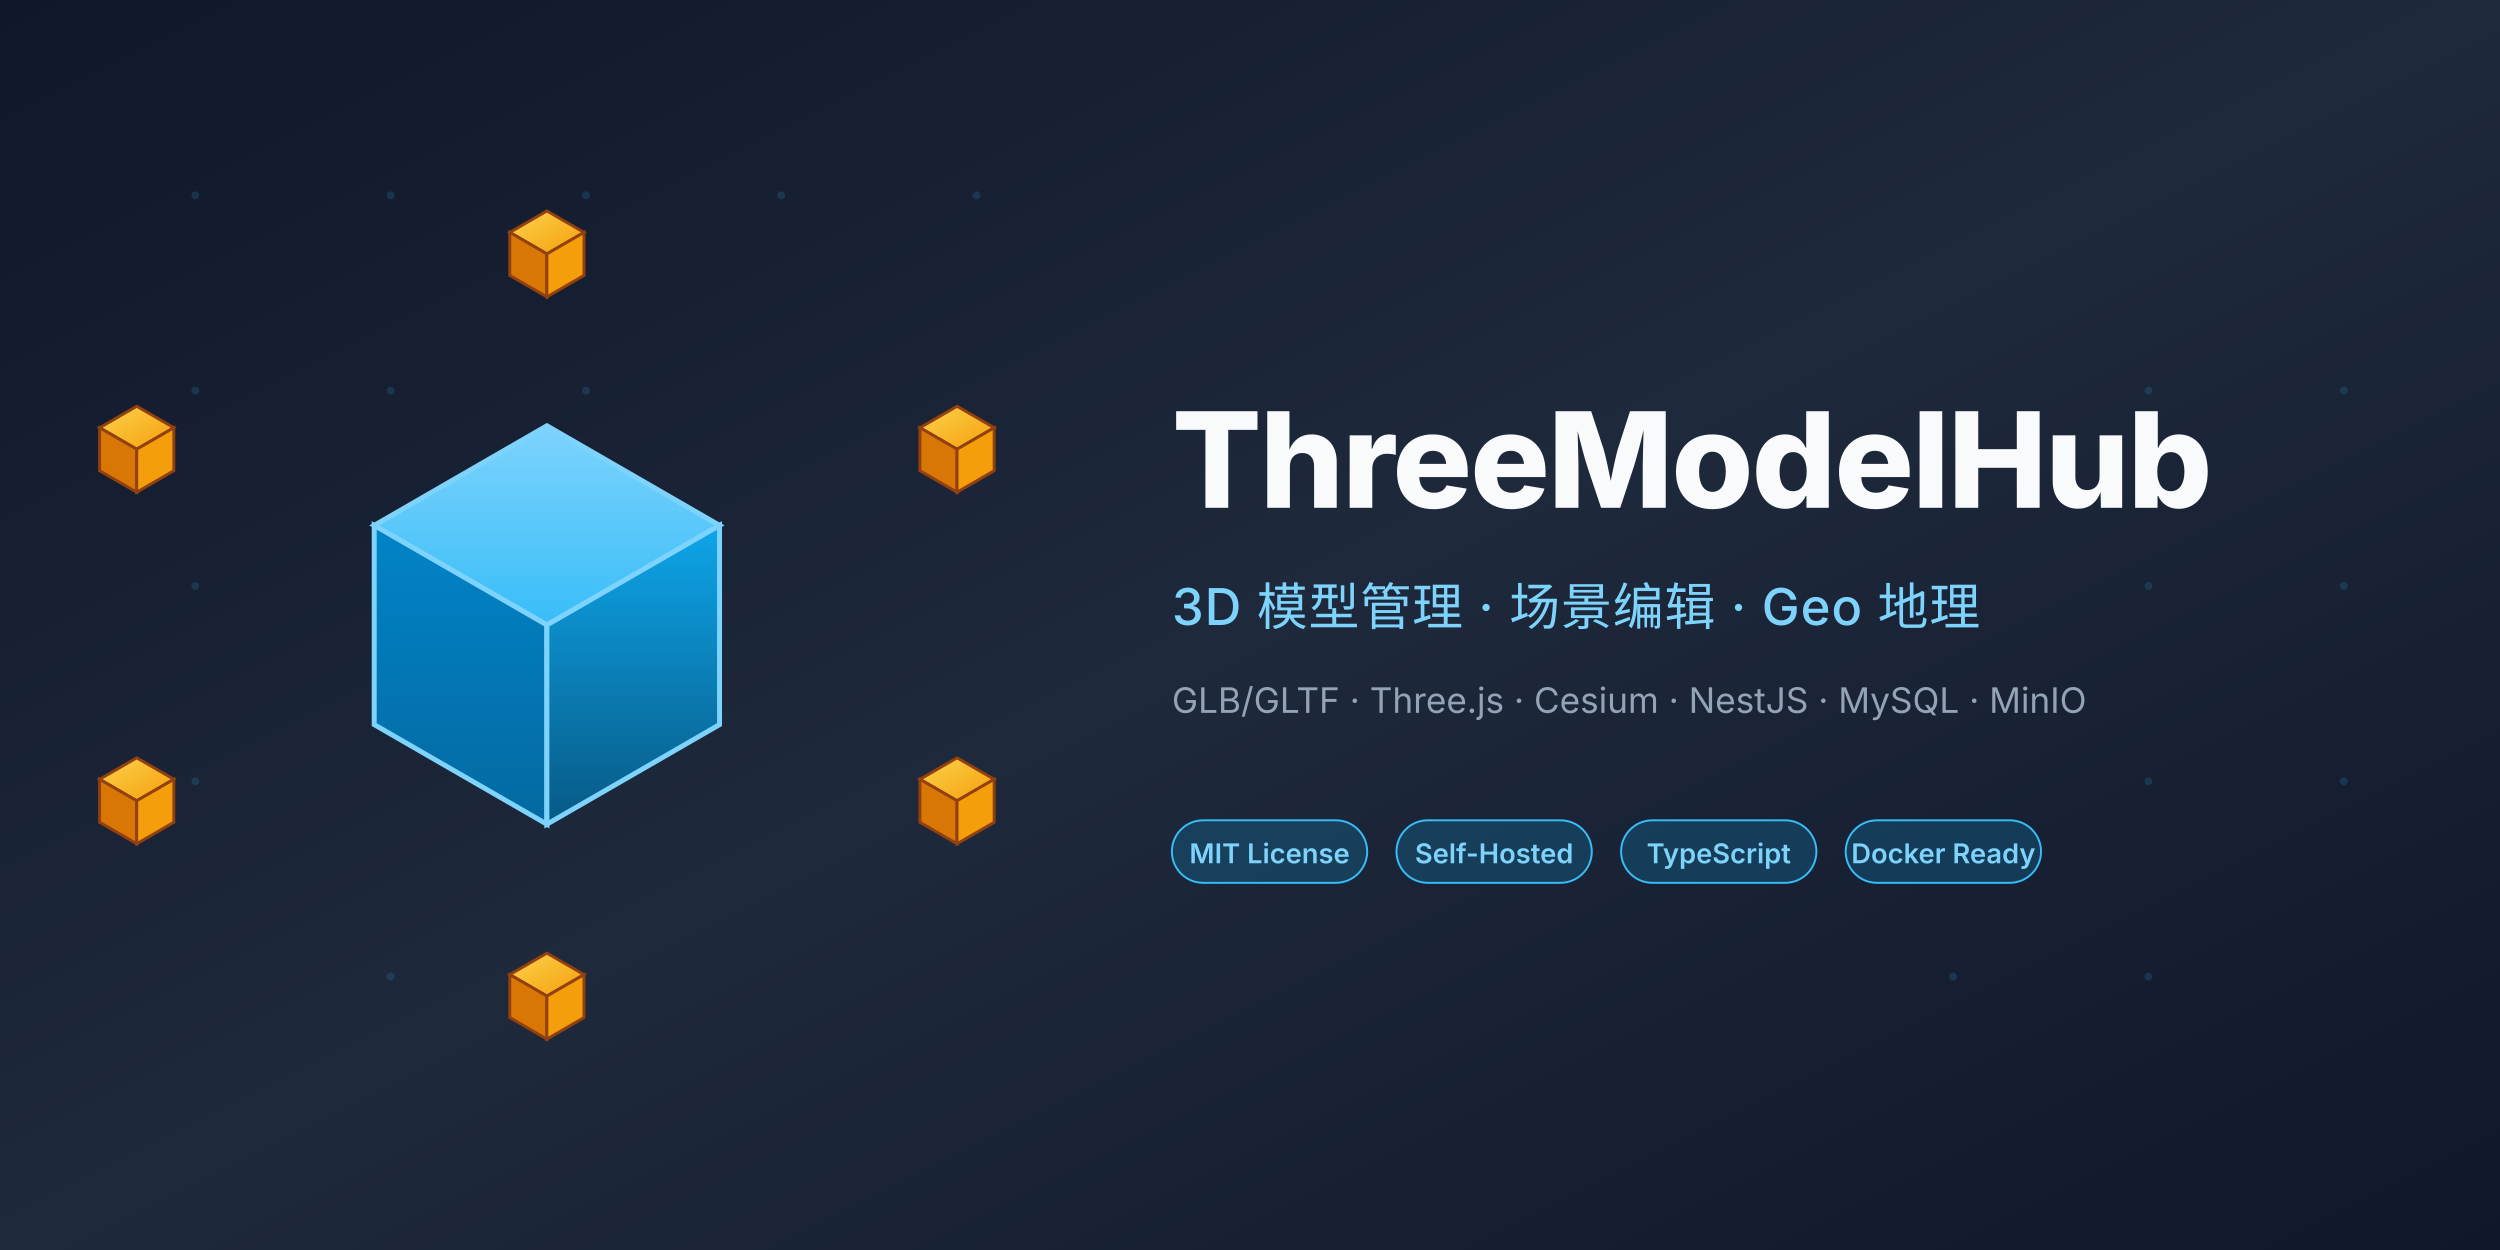
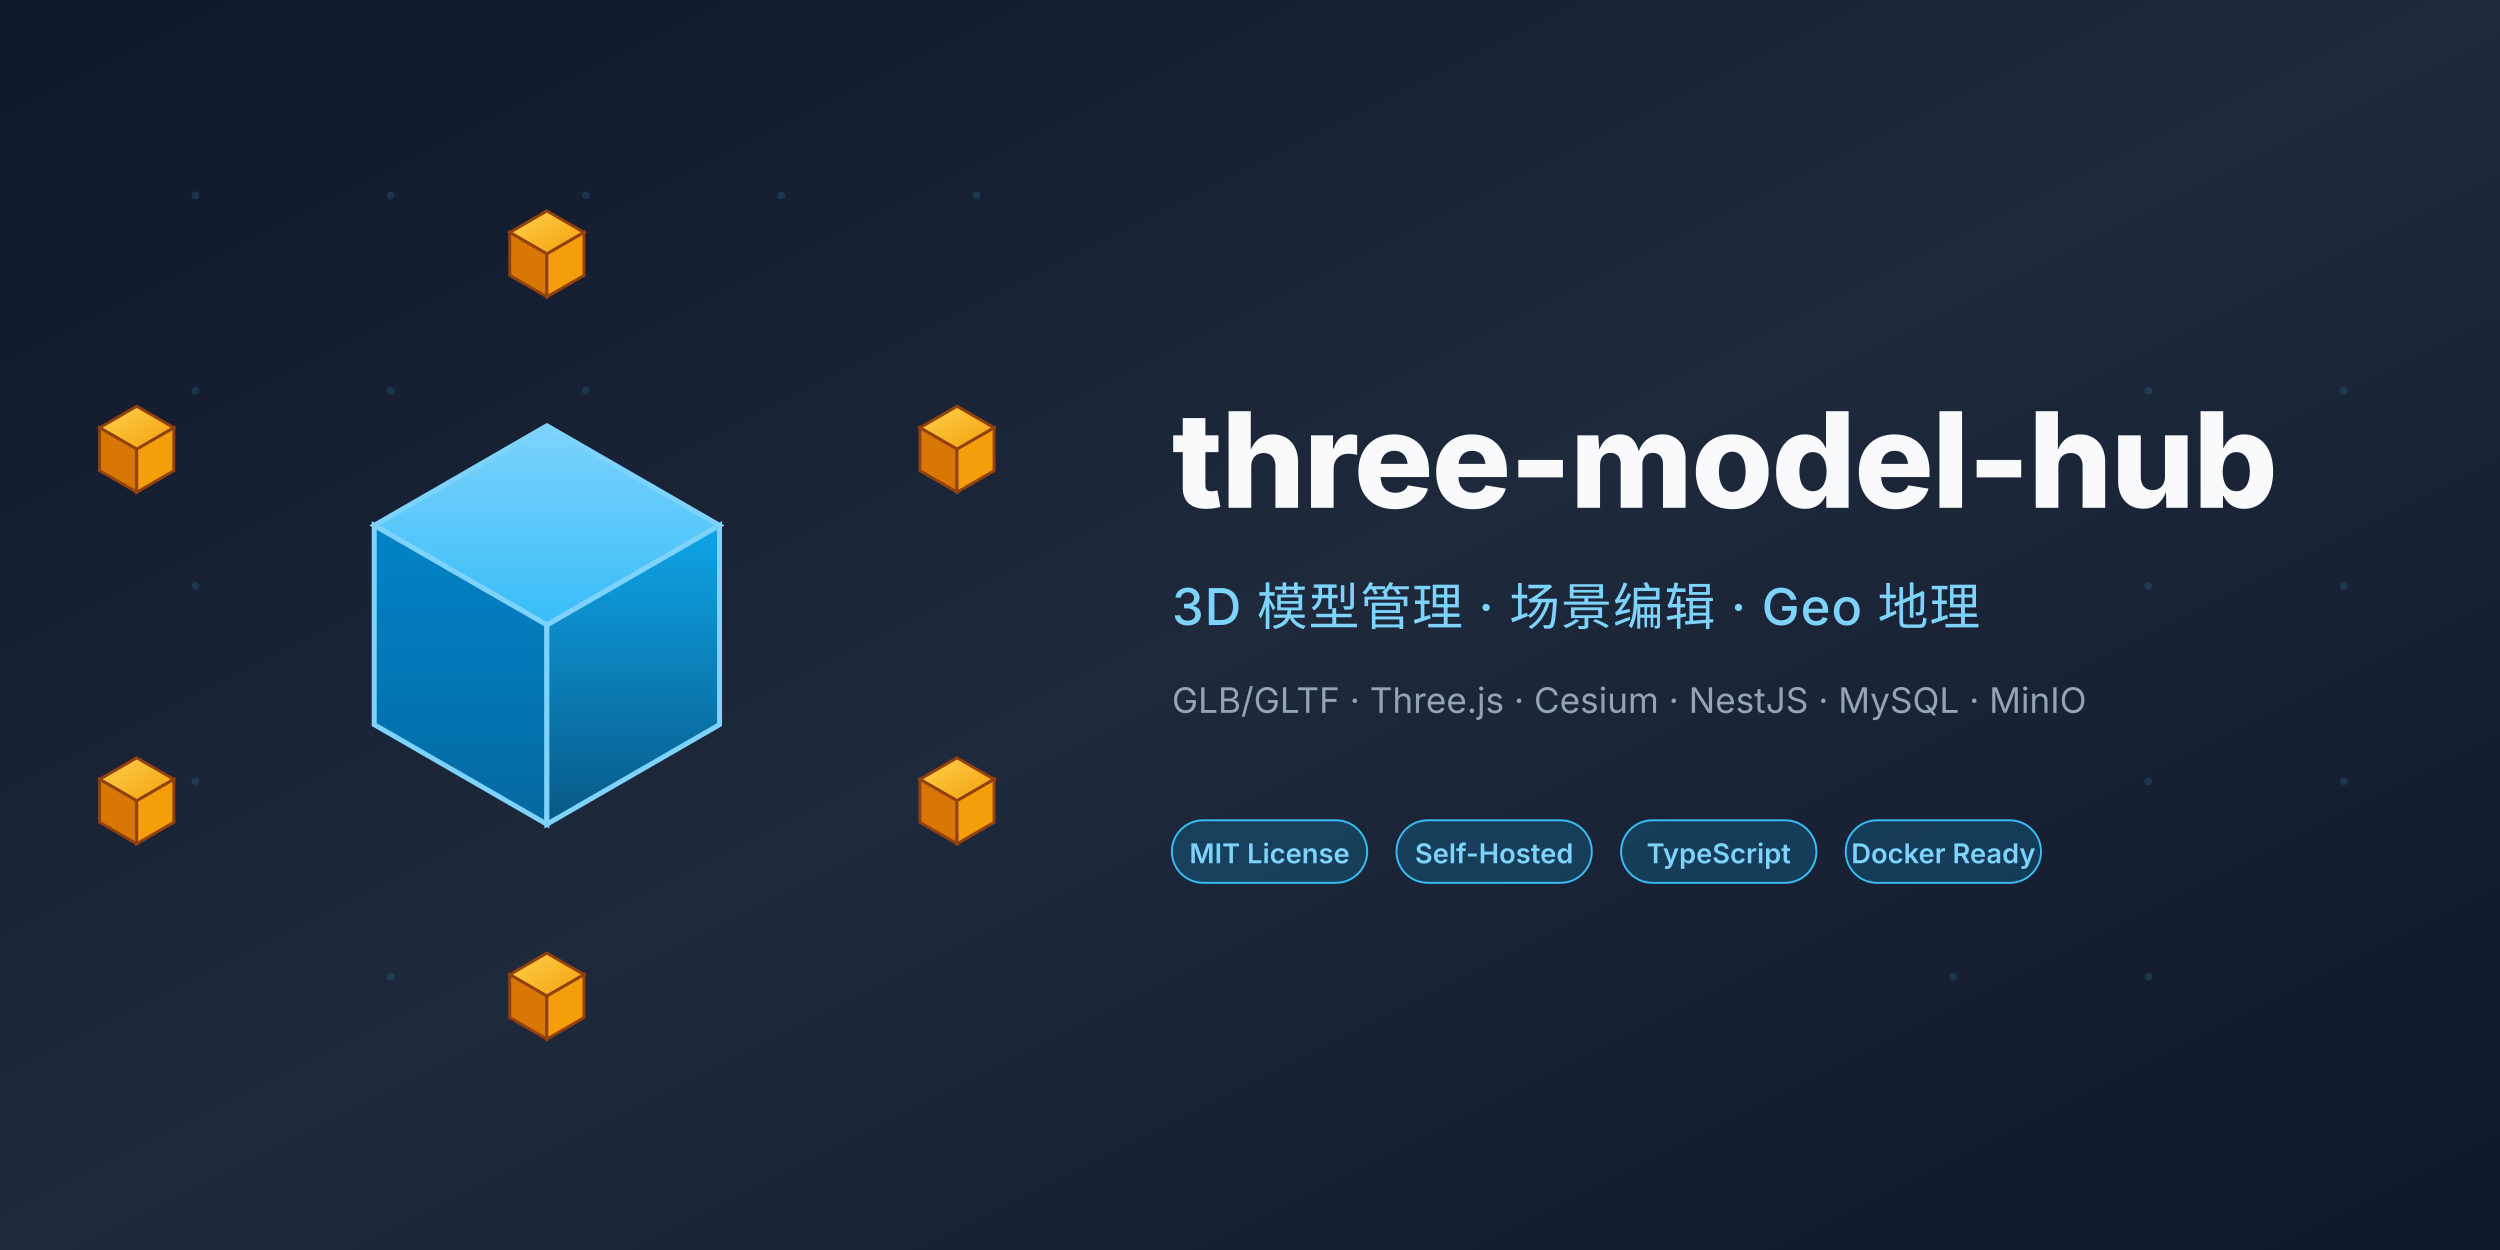
- <svg xmlns="http://www.w3.org/2000/svg" viewBox="0 0 1280 640" width="1280" height="640" preserveAspectRatio="xMidYMid meet" role="img" aria-label="ThreeModelHub social preview">
+ <svg xmlns="http://www.w3.org/2000/svg" viewBox="0 0 1280 640" width="1280" height="640" preserveAspectRatio="xMidYMid meet" role="img" aria-label="three-model-hub social preview">
  <defs>
    <linearGradient id="bg-grad" x1="0%" y1="0%" x2="100%" y2="100%">
      <stop offset="0%" stop-color="#0F172A" />
      <stop offset="50%" stop-color="#1E293B" />
      <stop offset="100%" stop-color="#0F172A" />
    </linearGradient>
    <linearGradient id="cube-top" x1="0%" y1="0%" x2="0%" y2="100%">
      <stop offset="0%" stop-color="#7DD3FC" />
      <stop offset="100%" stop-color="#38BDF8" />
    </linearGradient>
    <linearGradient id="cube-left" x1="0%" y1="0%" x2="0%" y2="100%">
      <stop offset="0%" stop-color="#0284C7" />
      <stop offset="100%" stop-color="#0369A1" />
    </linearGradient>
    <linearGradient id="cube-right" x1="0%" y1="0%" x2="0%" y2="100%">
      <stop offset="0%" stop-color="#0EA5E9" />
      <stop offset="100%" stop-color="#075985" />
    </linearGradient>
    <linearGradient id="hub-yellow" x1="0%" y1="0%" x2="100%" y2="100%">
      <stop offset="0%" stop-color="#FCD34D" />
      <stop offset="100%" stop-color="#F59E0B" />
    </linearGradient>
  </defs>
  <rect width="1280" height="640" fill="url(#bg-grad)" />
  <g opacity="0.15" fill="#38BDF8">
    <circle cx="100" cy="100" r="2" />
    <circle cx="200" cy="100" r="2" />
    <circle cx="300" cy="100" r="2" />
    <circle cx="400" cy="100" r="2" />
    <circle cx="500" cy="100" r="2" />
    <circle cx="100" cy="200" r="2" />
    <circle cx="200" cy="200" r="2" />
    <circle cx="300" cy="200" r="2" />
    <circle cx="100" cy="300" r="2" />
    <circle cx="200" cy="300" r="2" />
    <circle cx="100" cy="400" r="2" />
    <circle cx="1100" cy="200" r="2" />
    <circle cx="1200" cy="200" r="2" />
    <circle cx="1100" cy="300" r="2" />
    <circle cx="1200" cy="300" r="2" />
    <circle cx="1100" cy="400" r="2" />
    <circle cx="1200" cy="400" r="2" />
    <circle cx="1000" cy="500" r="2" />
    <circle cx="1100" cy="500" r="2" />
    <circle cx="200" cy="500" r="2" />
  </g>
  <g transform="translate(280 320) scale(1.7)">
    <polygon points="0,-60 52,-30 0,0 -52,-30" fill="url(#cube-top)" stroke="#7DD3FC" stroke-width="1.5" />
    <polygon points="-52,-30 0,0 0,60 -52,30" fill="url(#cube-left)" stroke="#7DD3FC" stroke-width="1.5" />
    <polygon points="52,-30 0,0 0,60 52,30" fill="url(#cube-right)" stroke="#7DD3FC" stroke-width="1.5" />
  </g>
  <g transform="translate(280 130)">
    <polygon points="0,-22 19,-11 0,0 -19,-11" fill="url(#hub-yellow)" stroke="#92400E" stroke-width="1.5" />
    <polygon points="-19,-11 0,0 0,22 -19,11" fill="#D97706" stroke="#92400E" stroke-width="1.5" />
    <polygon points="19,-11 0,0 0,22 19,11" fill="#F59E0B" stroke="#92400E" stroke-width="1.5" />
  </g>
  <g transform="translate(490 230)">
    <polygon points="0,-22 19,-11 0,0 -19,-11" fill="url(#hub-yellow)" stroke="#92400E" stroke-width="1.5" />
    <polygon points="-19,-11 0,0 0,22 -19,11" fill="#D97706" stroke="#92400E" stroke-width="1.5" />
    <polygon points="19,-11 0,0 0,22 19,11" fill="#F59E0B" stroke="#92400E" stroke-width="1.5" />
  </g>
  <g transform="translate(490 410)">
    <polygon points="0,-22 19,-11 0,0 -19,-11" fill="url(#hub-yellow)" stroke="#92400E" stroke-width="1.5" />
    <polygon points="-19,-11 0,0 0,22 -19,11" fill="#D97706" stroke="#92400E" stroke-width="1.5" />
    <polygon points="19,-11 0,0 0,22 19,11" fill="#F59E0B" stroke="#92400E" stroke-width="1.5" />
  </g>
  <g transform="translate(280 510)">
    <polygon points="0,-22 19,-11 0,0 -19,-11" fill="url(#hub-yellow)" stroke="#92400E" stroke-width="1.5" />
    <polygon points="-19,-11 0,0 0,22 -19,11" fill="#D97706" stroke="#92400E" stroke-width="1.5" />
    <polygon points="19,-11 0,0 0,22 19,11" fill="#F59E0B" stroke="#92400E" stroke-width="1.5" />
  </g>
  <g transform="translate(70 410)">
    <polygon points="0,-22 19,-11 0,0 -19,-11" fill="url(#hub-yellow)" stroke="#92400E" stroke-width="1.5" />
    <polygon points="-19,-11 0,0 0,22 -19,11" fill="#D97706" stroke="#92400E" stroke-width="1.5" />
    <polygon points="19,-11 0,0 0,22 19,11" fill="#F59E0B" stroke="#92400E" stroke-width="1.5" />
  </g>
  <g transform="translate(70 230)">
    <polygon points="0,-22 19,-11 0,0 -19,-11" fill="url(#hub-yellow)" stroke="#92400E" stroke-width="1.5" />
    <polygon points="-19,-11 0,0 0,22 -19,11" fill="#D97706" stroke="#92400E" stroke-width="1.5" />
    <polygon points="19,-11 0,0 0,22 19,11" fill="#F59E0B" stroke="#92400E" stroke-width="1.5" />
  </g>
  <g>
-     <text x="600" y="260" font-family="-apple-system, 'Segoe UI', 'PingFang SC', 'Microsoft YaHei', sans-serif" font-size="68" font-weight="800" fill="#F8FAFC" letter-spacing="-1">ThreeModelHub</text>
+     <text x="600" y="260" font-family="-apple-system, 'Segoe UI', 'PingFang SC', 'Microsoft YaHei', sans-serif" font-size="68" font-weight="800" fill="#F8FAFC" letter-spacing="-1">three-model-hub</text>
    <text x="600" y="320" font-family="-apple-system, 'Segoe UI', 'PingFang SC', 'Microsoft YaHei', sans-serif" font-size="26" font-weight="500" fill="#7DD3FC" letter-spacing="0.5">3D 模型管理 · 场景编辑 · Geo 地理</text>
    <text x="600" y="365" font-family="-apple-system, 'Segoe UI', 'PingFang SC', 'Microsoft YaHei', sans-serif" font-size="18" font-weight="400" fill="#94A3B8">GLB/GLTF · Three.js · Cesium · NestJS · MySQL · MinIO</text>
    <g transform="translate(600 420)">
      <rect x="0" y="0" width="100" height="32" rx="16" fill="#0EA5E9" fill-opacity="0.2" stroke="#38BDF8" stroke-width="1" />
      <text x="50" y="22" font-family="-apple-system, sans-serif" font-size="14" font-weight="600" fill="#7DD3FC" text-anchor="middle">MIT License</text>
      <rect x="115" y="0" width="100" height="32" rx="16" fill="#0EA5E9" fill-opacity="0.2" stroke="#38BDF8" stroke-width="1" />
      <text x="165" y="22" font-family="-apple-system, sans-serif" font-size="14" font-weight="600" fill="#7DD3FC" text-anchor="middle">Self-Hosted</text>
      <rect x="230" y="0" width="100" height="32" rx="16" fill="#0EA5E9" fill-opacity="0.2" stroke="#38BDF8" stroke-width="1" />
      <text x="280" y="22" font-family="-apple-system, sans-serif" font-size="14" font-weight="600" fill="#7DD3FC" text-anchor="middle">TypeScript</text>
      <rect x="345" y="0" width="100" height="32" rx="16" fill="#0EA5E9" fill-opacity="0.2" stroke="#38BDF8" stroke-width="1" />
      <text x="395" y="22" font-family="-apple-system, sans-serif" font-size="14" font-weight="600" fill="#7DD3FC" text-anchor="middle">Docker Ready</text>
    </g>
  </g>
</svg>
